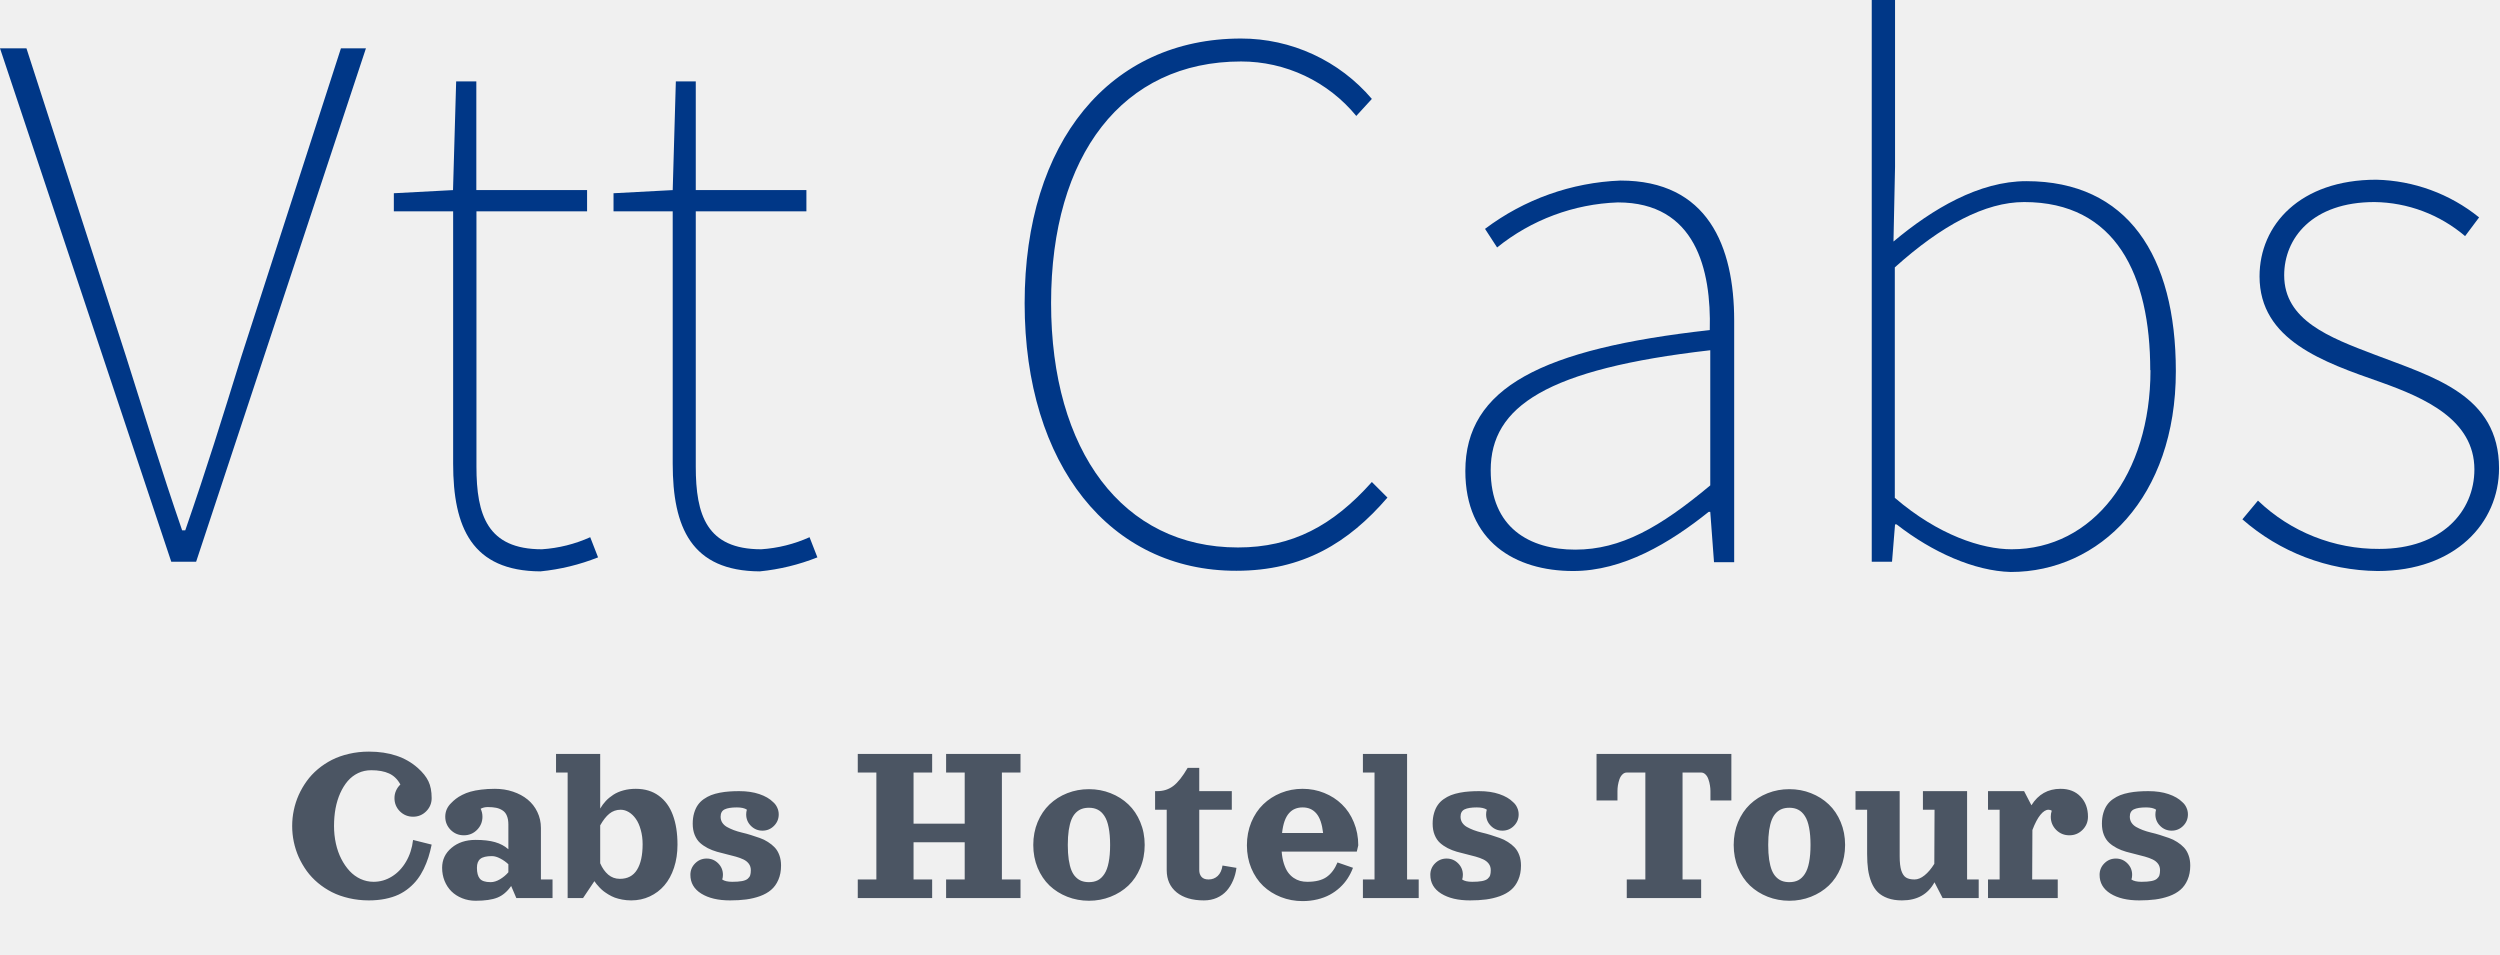
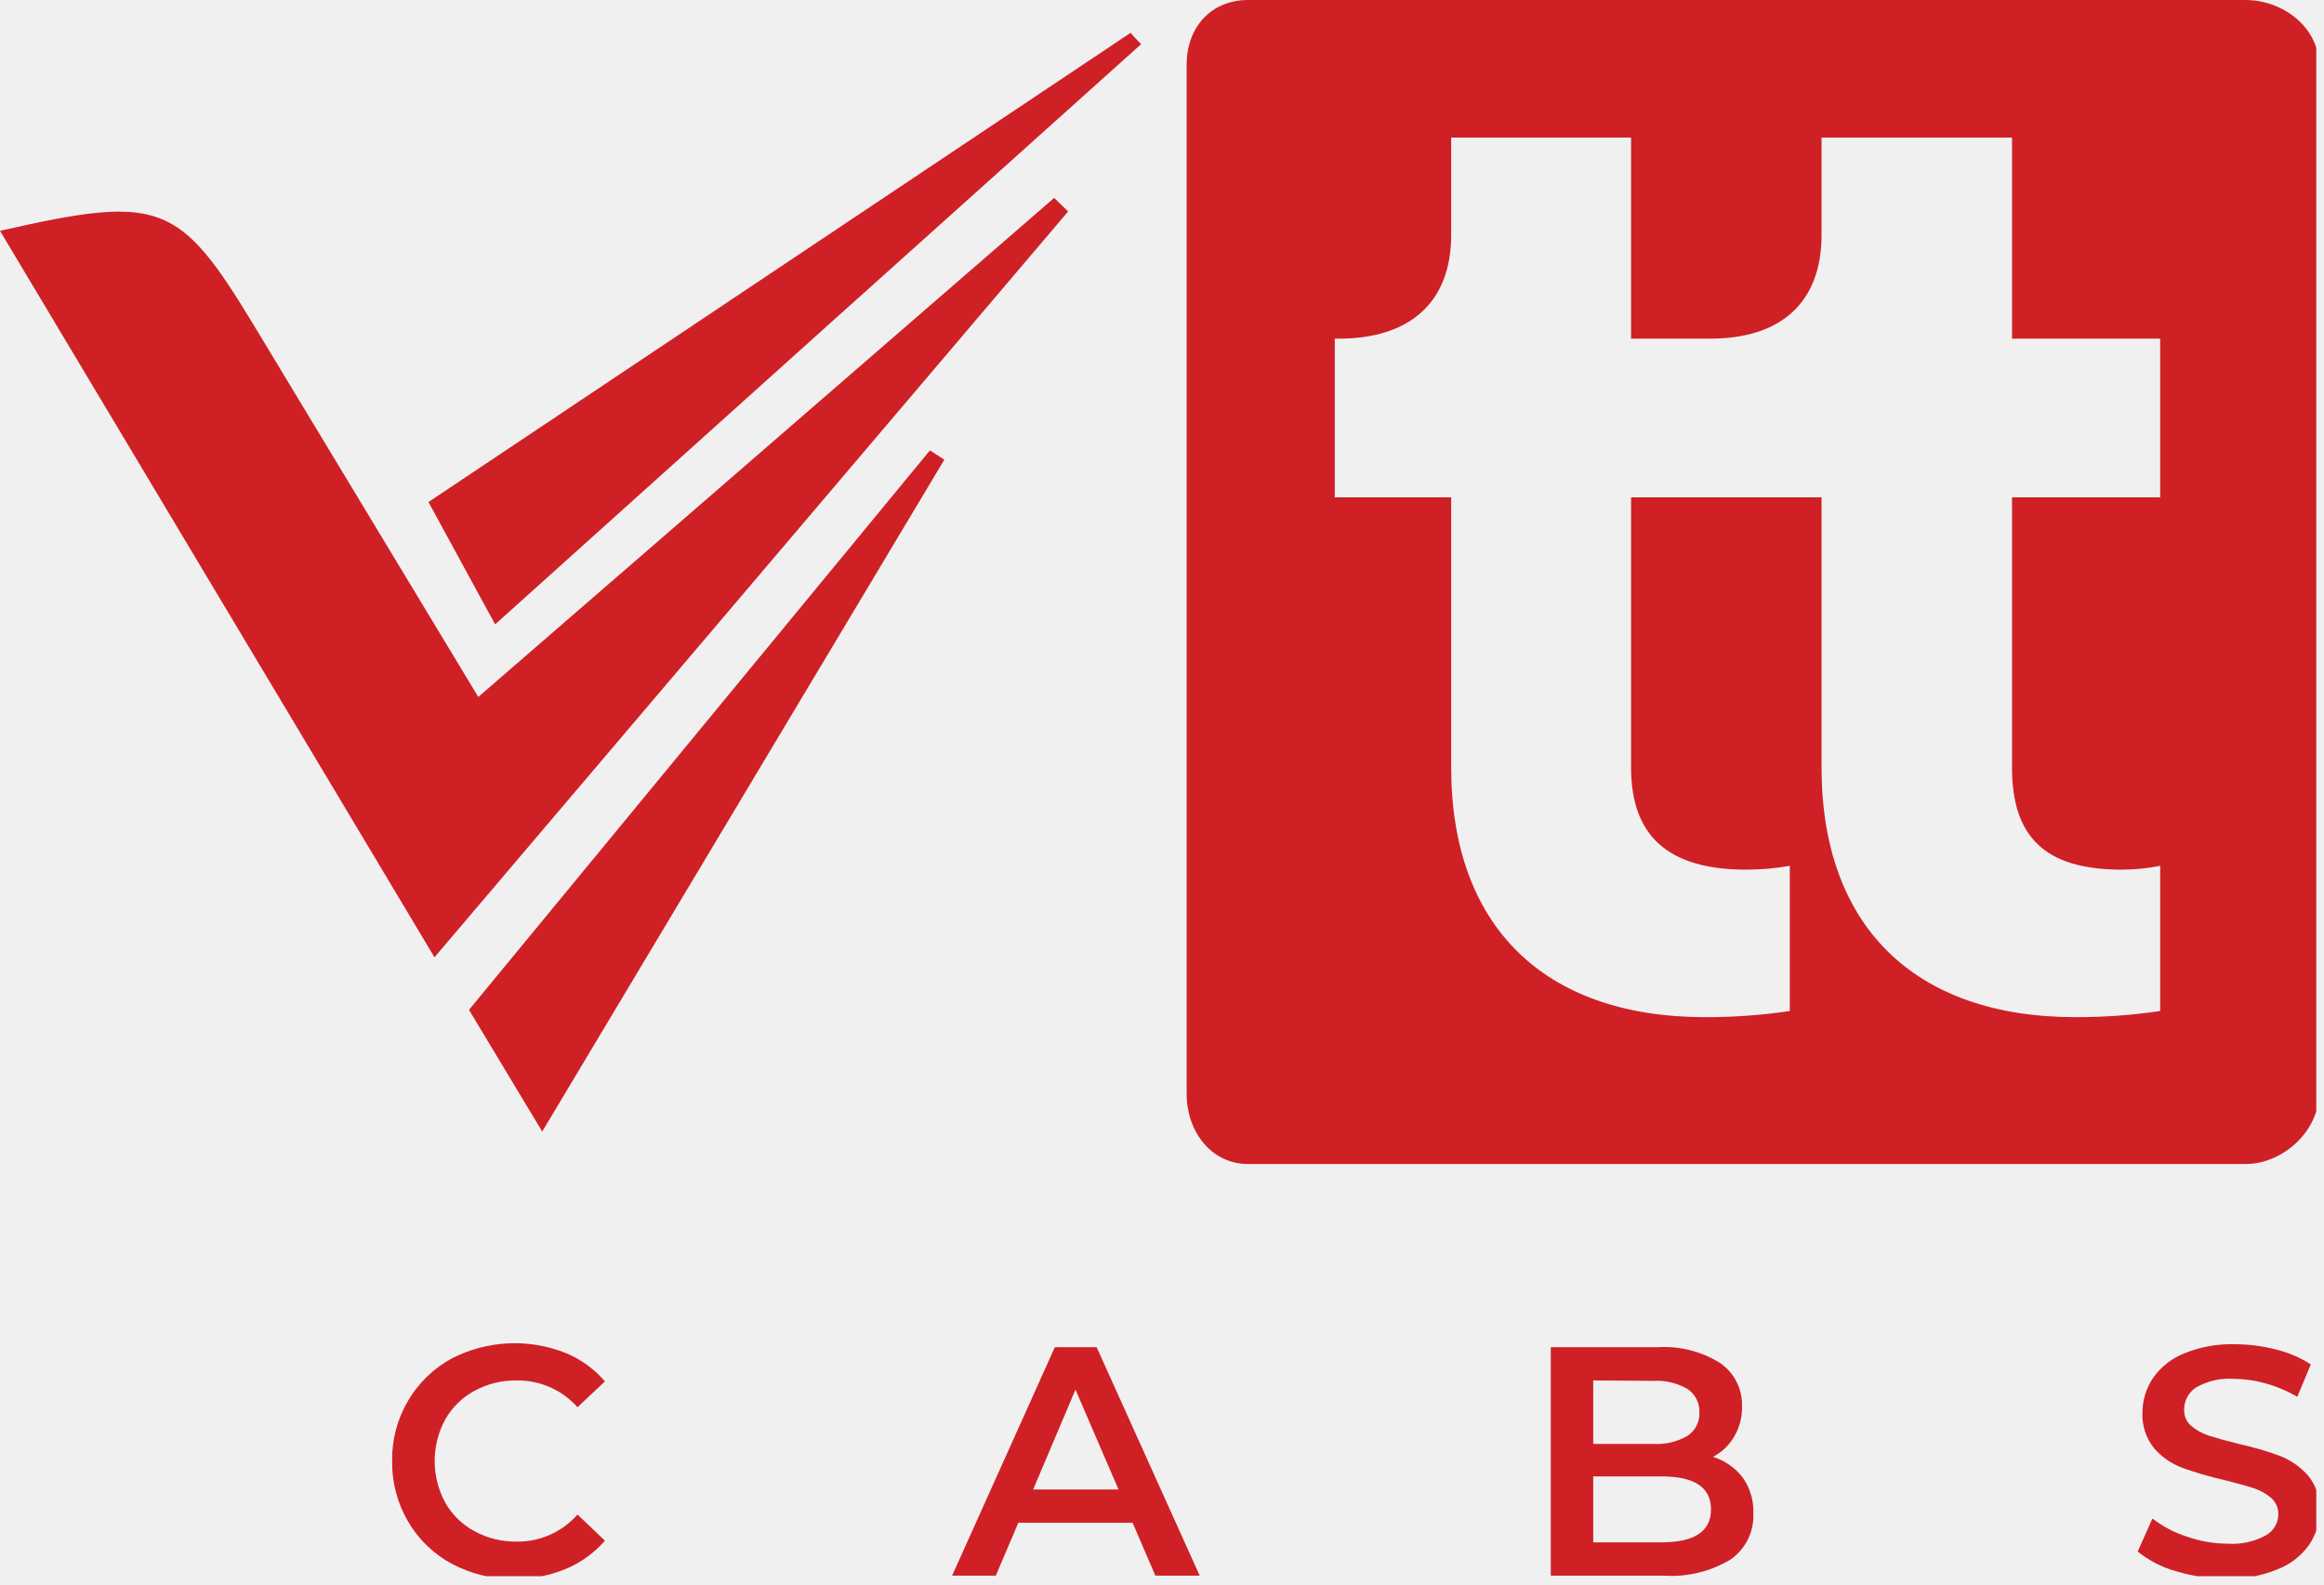
- <svg xmlns="http://www.w3.org/2000/svg" width="207" height="79" viewBox="0 0 207 79" fill="none">
-   <path d="M30.544 62.234C32.228 62.234 33.576 62.683 34.586 63.581C35 63.947 35.295 64.316 35.472 64.688C35.651 65.057 35.741 65.522 35.741 66.084C35.741 66.51 35.59 66.874 35.289 67.176C34.991 67.474 34.628 67.624 34.202 67.624C33.775 67.624 33.411 67.474 33.109 67.176C32.811 66.874 32.662 66.51 32.662 66.084C32.662 65.865 32.705 65.66 32.791 65.468C32.878 65.272 32.998 65.102 33.152 64.958C32.922 64.528 32.609 64.223 32.214 64.043C31.823 63.864 31.33 63.774 30.737 63.774C30.349 63.774 29.988 63.852 29.654 64.01C29.324 64.167 29.037 64.387 28.793 64.669C28.552 64.951 28.345 65.285 28.172 65.67C27.999 66.055 27.869 66.478 27.782 66.94C27.699 67.399 27.657 67.883 27.657 68.394C27.657 68.897 27.709 69.382 27.811 69.847C27.914 70.312 28.063 70.735 28.259 71.117C28.454 71.499 28.684 71.832 28.947 72.118C29.21 72.4 29.511 72.62 29.851 72.777C30.195 72.934 30.554 73.013 30.929 73.013C31.475 73.013 31.982 72.867 32.45 72.575C32.922 72.283 33.311 71.874 33.619 71.348C33.93 70.819 34.124 70.219 34.202 69.548L35.741 69.933C35.664 70.309 35.575 70.658 35.472 70.982C35.369 71.303 35.241 71.624 35.087 71.945C34.933 72.262 34.758 72.549 34.562 72.806C34.367 73.063 34.136 73.302 33.869 73.523C33.603 73.744 33.31 73.93 32.989 74.081C32.668 74.229 32.301 74.344 31.887 74.428C31.473 74.511 31.026 74.553 30.544 74.553C29.97 74.553 29.422 74.492 28.899 74.37C28.379 74.251 27.907 74.085 27.484 73.87C27.064 73.655 26.675 73.398 26.319 73.1C25.963 72.801 25.655 72.472 25.395 72.113C25.136 71.751 24.914 71.367 24.731 70.963C24.552 70.556 24.417 70.137 24.327 69.707C24.237 69.274 24.192 68.836 24.192 68.394C24.192 67.951 24.237 67.514 24.327 67.085C24.417 66.651 24.552 66.233 24.731 65.829C24.914 65.421 25.136 65.038 25.395 64.679C25.655 64.316 25.963 63.986 26.319 63.687C26.675 63.389 27.064 63.132 27.484 62.917C27.907 62.703 28.379 62.536 28.899 62.417C29.422 62.295 29.97 62.234 30.544 62.234ZM44.788 68.562V72.82H45.75V74.36H42.752L42.324 73.359C41.997 73.828 41.617 74.149 41.184 74.322C40.754 74.495 40.152 74.582 39.379 74.582C38.978 74.582 38.605 74.511 38.258 74.37C37.915 74.232 37.621 74.043 37.377 73.802C37.137 73.562 36.947 73.273 36.81 72.936C36.675 72.599 36.608 72.238 36.608 71.853C36.608 71.189 36.867 70.639 37.387 70.203C37.907 69.763 38.571 69.543 39.379 69.543C40.03 69.543 40.569 69.606 40.996 69.731C41.423 69.853 41.788 70.049 42.093 70.318V68.278C42.093 67.989 42.053 67.749 41.973 67.556C41.896 67.361 41.779 67.211 41.622 67.109C41.464 67.003 41.288 66.929 41.092 66.887C40.897 66.846 40.662 66.825 40.39 66.825C40.172 66.825 39.974 66.871 39.798 66.964C39.897 67.173 39.947 67.393 39.947 67.624C39.947 68.05 39.796 68.414 39.495 68.716C39.196 69.014 38.834 69.163 38.407 69.163C37.98 69.163 37.616 69.014 37.315 68.716C37.017 68.414 36.867 68.05 36.867 67.624C36.867 67.405 36.909 67.2 36.992 67.008C37.079 66.815 37.198 66.647 37.349 66.502C37.477 66.368 37.61 66.247 37.748 66.141C37.886 66.032 38.059 65.925 38.268 65.819C38.479 65.71 38.709 65.62 38.956 65.55C39.203 65.479 39.498 65.423 39.841 65.381C40.188 65.336 40.566 65.314 40.977 65.314C41.509 65.314 42.01 65.392 42.478 65.55C42.947 65.707 43.351 65.925 43.691 66.204C44.031 66.483 44.299 66.826 44.494 67.234C44.69 67.641 44.788 68.084 44.788 68.562ZM42.093 72.224V71.56C41.894 71.371 41.67 71.212 41.419 71.083C41.172 70.952 40.943 70.886 40.731 70.886C40.276 70.886 39.955 70.963 39.769 71.117C39.583 71.268 39.49 71.513 39.49 71.853C39.49 72.261 39.57 72.561 39.73 72.753C39.891 72.946 40.189 73.042 40.626 73.042C40.873 73.042 41.129 72.963 41.395 72.806C41.665 72.646 41.898 72.452 42.093 72.224ZM52.641 65.314C53.392 65.314 54.027 65.505 54.547 65.886C55.07 66.265 55.458 66.797 55.711 67.484C55.968 68.167 56.096 68.985 56.096 69.938C56.096 70.634 56 71.273 55.807 71.853C55.615 72.431 55.349 72.917 55.009 73.311C54.672 73.703 54.268 74.007 53.796 74.226C53.328 74.444 52.818 74.553 52.266 74.553C52.009 74.553 51.762 74.53 51.525 74.486C51.287 74.441 51.08 74.386 50.904 74.322C50.727 74.254 50.554 74.169 50.384 74.067C50.217 73.964 50.078 73.87 49.966 73.783C49.856 73.696 49.746 73.594 49.634 73.475C49.525 73.356 49.443 73.263 49.388 73.196C49.337 73.129 49.279 73.05 49.215 72.96L48.277 74.36H47.001V63.966H46.039V62.427H49.696V66.95C49.828 66.722 49.982 66.514 50.158 66.324C50.334 66.135 50.541 65.963 50.779 65.809C51.019 65.652 51.298 65.53 51.616 65.444C51.934 65.357 52.275 65.314 52.641 65.314ZM49.696 71.478C49.866 71.873 50.087 72.187 50.36 72.421C50.633 72.652 50.955 72.768 51.327 72.768C51.963 72.768 52.434 72.519 52.742 72.022C53.053 71.525 53.209 70.819 53.209 69.904C53.209 69.475 53.158 69.078 53.055 68.716C52.956 68.35 52.821 68.047 52.651 67.806C52.484 67.566 52.291 67.38 52.073 67.248C51.855 67.114 51.627 67.046 51.39 67.046C51.037 67.046 50.726 67.155 50.456 67.373C50.19 67.588 49.937 67.911 49.696 68.341V71.478ZM59.801 72.825C59.984 72.95 60.26 73.013 60.629 73.013C60.959 73.013 61.227 72.994 61.433 72.955C61.641 72.917 61.798 72.854 61.904 72.768C62.01 72.678 62.081 72.58 62.116 72.474C62.151 72.365 62.169 72.224 62.169 72.051C62.169 71.845 62.114 71.669 62.005 71.521C61.896 71.374 61.749 71.255 61.563 71.165C61.377 71.075 61.163 70.997 60.923 70.929C60.682 70.859 60.428 70.793 60.162 70.732C59.896 70.668 59.63 70.599 59.364 70.525C59.097 70.448 58.844 70.349 58.603 70.227C58.363 70.102 58.149 69.956 57.963 69.789C57.777 69.619 57.63 69.399 57.52 69.13C57.411 68.86 57.357 68.551 57.357 68.201C57.357 67.88 57.395 67.588 57.472 67.325C57.549 67.062 57.652 66.839 57.78 66.656C57.909 66.47 58.071 66.308 58.266 66.17C58.462 66.032 58.666 65.922 58.877 65.838C59.092 65.755 59.333 65.688 59.599 65.636C59.869 65.585 60.129 65.551 60.379 65.535C60.629 65.516 60.902 65.506 61.197 65.506C61.838 65.506 62.398 65.588 62.876 65.752C63.357 65.915 63.736 66.135 64.012 66.411C64.159 66.536 64.273 66.688 64.353 66.868C64.437 67.044 64.479 67.232 64.479 67.431C64.479 67.803 64.347 68.121 64.084 68.384C63.821 68.647 63.503 68.778 63.131 68.778C62.759 68.778 62.442 68.647 62.178 68.384C61.915 68.121 61.784 67.803 61.784 67.431C61.784 67.296 61.803 67.166 61.842 67.041C61.659 66.916 61.383 66.854 61.014 66.854C60.562 66.854 60.223 66.908 59.999 67.017C59.777 67.126 59.667 67.328 59.667 67.624C59.667 67.81 59.713 67.975 59.806 68.119C59.899 68.26 60.026 68.377 60.186 68.47C60.347 68.56 60.533 68.647 60.745 68.73C60.959 68.811 61.187 68.879 61.428 68.937C61.668 68.992 61.915 69.059 62.169 69.139C62.422 69.219 62.669 69.301 62.91 69.385C63.151 69.468 63.377 69.579 63.588 69.717C63.803 69.852 63.991 70.004 64.151 70.174C64.312 70.344 64.439 70.557 64.532 70.814C64.625 71.067 64.671 71.351 64.671 71.666C64.671 72.115 64.596 72.511 64.445 72.854C64.297 73.194 64.099 73.47 63.848 73.682C63.601 73.894 63.293 74.067 62.924 74.202C62.555 74.333 62.172 74.424 61.774 74.476C61.377 74.527 60.934 74.553 60.446 74.553C59.461 74.553 58.667 74.365 58.064 73.99C57.464 73.615 57.164 73.096 57.164 72.436C57.164 72.063 57.296 71.746 57.559 71.483C57.822 71.22 58.14 71.088 58.512 71.088C58.884 71.088 59.202 71.22 59.465 71.483C59.728 71.746 59.859 72.063 59.859 72.436C59.859 72.57 59.84 72.7 59.801 72.825ZM78.337 62.427H84.497V63.966H82.957V72.82H84.497V74.36H78.337V72.82H79.877V69.741H75.642V72.82H77.182V74.36H71.023V72.82H72.563V63.966H71.023V62.427H77.182V63.966H75.642V68.201H79.877V63.966H78.337V62.427ZM88.37 65.675C88.935 65.453 89.533 65.343 90.165 65.343C90.797 65.343 91.394 65.453 91.955 65.675C92.52 65.896 93.011 66.206 93.428 66.603C93.845 66.998 94.174 67.486 94.414 68.066C94.658 68.647 94.78 69.279 94.78 69.962C94.78 70.645 94.658 71.278 94.414 71.858C94.174 72.439 93.845 72.928 93.428 73.326C93.011 73.72 92.52 74.028 91.955 74.25C91.394 74.471 90.797 74.582 90.165 74.582C89.533 74.582 88.935 74.471 88.37 74.25C87.809 74.028 87.32 73.72 86.903 73.326C86.489 72.928 86.16 72.439 85.916 71.858C85.676 71.278 85.555 70.645 85.555 69.962C85.555 69.279 85.676 68.647 85.916 68.066C86.16 67.486 86.489 66.998 86.903 66.603C87.32 66.206 87.809 65.896 88.37 65.675ZM90.165 66.882C89.941 66.882 89.74 66.915 89.564 66.979C89.387 67.043 89.225 67.149 89.078 67.296C88.93 67.444 88.808 67.635 88.712 67.869C88.619 68.103 88.545 68.395 88.491 68.745C88.439 69.094 88.414 69.5 88.414 69.962C88.414 70.424 88.439 70.83 88.491 71.18C88.545 71.529 88.619 71.821 88.712 72.055C88.808 72.29 88.93 72.481 89.078 72.628C89.225 72.776 89.387 72.882 89.564 72.946C89.74 73.01 89.941 73.042 90.165 73.042C90.448 73.042 90.693 72.989 90.901 72.883C91.11 72.774 91.291 72.601 91.445 72.363C91.602 72.126 91.719 71.807 91.796 71.406C91.877 71.005 91.917 70.524 91.917 69.962C91.917 69.401 91.877 68.92 91.796 68.519C91.719 68.118 91.602 67.798 91.445 67.561C91.291 67.324 91.11 67.152 90.901 67.046C90.693 66.937 90.448 66.882 90.165 66.882ZM98.336 63.581H99.298V65.506H101.993V67.046H99.298V72.051C99.298 72.269 99.359 72.452 99.481 72.599C99.606 72.747 99.802 72.82 100.068 72.82C100.367 72.82 100.62 72.723 100.829 72.527C101.037 72.328 101.169 72.041 101.223 71.666L102.378 71.858C102.33 72.233 102.237 72.582 102.099 72.902C101.964 73.22 101.788 73.504 101.57 73.754C101.351 74.001 101.08 74.197 100.756 74.341C100.436 74.482 100.078 74.553 99.683 74.553C98.724 74.553 97.97 74.33 97.422 73.884C96.876 73.435 96.604 72.824 96.604 72.051V67.046H95.641V65.506H95.834C96.328 65.506 96.764 65.365 97.143 65.083C97.521 64.8 97.919 64.3 98.336 63.581ZM106.122 70.511C106.151 70.883 106.212 71.215 106.305 71.507C106.398 71.799 106.51 72.038 106.641 72.224C106.776 72.41 106.932 72.564 107.108 72.686C107.285 72.805 107.466 72.889 107.652 72.941C107.838 72.989 108.037 73.013 108.249 73.013C108.926 73.013 109.453 72.883 109.832 72.623C110.214 72.36 110.518 71.956 110.746 71.411L112.026 71.853C111.911 72.165 111.763 72.458 111.583 72.734C111.407 73.007 111.194 73.258 110.943 73.489C110.693 73.72 110.414 73.919 110.106 74.086C109.801 74.25 109.457 74.378 109.072 74.471C108.687 74.564 108.281 74.611 107.854 74.611C107.222 74.611 106.624 74.5 106.059 74.278C105.498 74.057 105.009 73.749 104.592 73.355C104.178 72.957 103.849 72.468 103.605 71.887C103.365 71.306 103.244 70.674 103.244 69.991C103.244 69.308 103.365 68.673 103.605 68.085C103.849 67.498 104.178 67.004 104.592 66.603C105.009 66.199 105.498 65.883 106.059 65.655C106.624 65.428 107.222 65.314 107.854 65.314C108.486 65.314 109.083 65.428 109.644 65.655C110.209 65.883 110.698 66.199 111.112 66.603C111.529 67.004 111.858 67.498 112.098 68.085C112.342 68.673 112.464 69.308 112.464 69.991L112.344 70.511H106.122ZM106.155 68.971H109.553C109.469 68.233 109.285 67.696 108.999 67.359C108.714 67.022 108.335 66.854 107.864 66.854C107.63 66.854 107.419 66.892 107.233 66.969C107.047 67.043 106.88 67.163 106.733 67.33C106.585 67.494 106.462 67.713 106.362 67.989C106.266 68.262 106.197 68.589 106.155 68.971ZM112.849 62.427H116.506V72.82H117.469V74.36H112.849V72.82H113.811V63.966H112.849V62.427ZM121.068 72.825C121.251 72.95 121.527 73.013 121.896 73.013C122.226 73.013 122.494 72.994 122.699 72.955C122.908 72.917 123.065 72.854 123.171 72.768C123.277 72.678 123.347 72.58 123.382 72.474C123.418 72.365 123.435 72.224 123.435 72.051C123.435 71.845 123.381 71.669 123.272 71.521C123.163 71.374 123.015 71.255 122.829 71.165C122.643 71.075 122.43 70.997 122.189 70.929C121.948 70.859 121.695 70.793 121.429 70.732C121.163 70.668 120.896 70.599 120.63 70.525C120.364 70.448 120.11 70.349 119.87 70.227C119.629 70.102 119.416 69.956 119.23 69.789C119.044 69.619 118.896 69.399 118.787 69.13C118.678 68.86 118.623 68.551 118.623 68.201C118.623 67.88 118.662 67.588 118.739 67.325C118.816 67.062 118.919 66.839 119.047 66.656C119.175 66.47 119.337 66.308 119.533 66.17C119.729 66.032 119.932 65.922 120.144 65.838C120.359 65.755 120.6 65.688 120.866 65.636C121.135 65.585 121.395 65.551 121.645 65.535C121.896 65.516 122.168 65.506 122.463 65.506C123.105 65.506 123.665 65.588 124.143 65.752C124.624 65.915 125.003 66.135 125.278 66.411C125.426 66.536 125.54 66.688 125.62 66.868C125.703 67.044 125.745 67.232 125.745 67.431C125.745 67.803 125.614 68.121 125.351 68.384C125.088 68.647 124.77 68.778 124.398 68.778C124.026 68.778 123.708 68.647 123.445 68.384C123.182 68.121 123.05 67.803 123.05 67.431C123.05 67.296 123.07 67.166 123.108 67.041C122.925 66.916 122.649 66.854 122.281 66.854C121.828 66.854 121.49 66.908 121.265 67.017C121.044 67.126 120.933 67.328 120.933 67.624C120.933 67.81 120.98 67.975 121.073 68.119C121.166 68.26 121.292 68.377 121.453 68.47C121.613 68.56 121.799 68.647 122.011 68.73C122.226 68.811 122.454 68.879 122.694 68.937C122.935 68.992 123.182 69.059 123.435 69.139C123.689 69.219 123.936 69.301 124.176 69.385C124.417 69.468 124.643 69.579 124.855 69.717C125.07 69.852 125.258 70.004 125.418 70.174C125.578 70.344 125.705 70.557 125.798 70.814C125.891 71.067 125.938 71.351 125.938 71.666C125.938 72.115 125.862 72.511 125.711 72.854C125.564 73.194 125.365 73.47 125.115 73.682C124.868 73.894 124.56 74.067 124.191 74.202C123.822 74.333 123.439 74.424 123.041 74.476C122.643 74.527 122.2 74.553 121.713 74.553C120.728 74.553 119.934 74.365 119.331 73.99C118.731 73.615 118.431 73.096 118.431 72.436C118.431 72.063 118.562 71.746 118.825 71.483C119.089 71.22 119.406 71.088 119.778 71.088C120.15 71.088 120.468 71.22 120.731 71.483C120.994 71.746 121.126 72.063 121.126 72.436C121.126 72.57 121.106 72.7 121.068 72.825ZM132.193 62.427H143.357V66.276H141.625V65.506C141.625 65.349 141.61 65.187 141.582 65.02C141.556 64.853 141.514 64.688 141.456 64.525C141.402 64.361 141.322 64.228 141.216 64.125C141.11 64.019 140.99 63.966 140.855 63.966H139.315V72.82H140.855V74.36H134.696V72.82H136.235V63.966H134.696C134.561 63.966 134.44 64.019 134.335 64.125C134.229 64.228 134.147 64.361 134.089 64.525C134.035 64.688 133.993 64.853 133.964 65.02C133.938 65.187 133.926 65.349 133.926 65.506V66.276H132.193V62.427ZM146.365 65.675C146.929 65.453 147.528 65.343 148.16 65.343C148.791 65.343 149.388 65.453 149.95 65.675C150.514 65.896 151.005 66.206 151.422 66.603C151.839 66.998 152.168 67.486 152.409 68.066C152.652 68.647 152.774 69.279 152.774 69.962C152.774 70.645 152.652 71.278 152.409 71.858C152.168 72.439 151.839 72.928 151.422 73.326C151.005 73.72 150.514 74.028 149.95 74.25C149.388 74.471 148.791 74.582 148.16 74.582C147.528 74.582 146.929 74.471 146.365 74.25C145.803 74.028 145.314 73.72 144.897 73.326C144.483 72.928 144.154 72.439 143.911 71.858C143.67 71.278 143.55 70.645 143.55 69.962C143.55 69.279 143.67 68.647 143.911 68.066C144.154 67.486 144.483 66.998 144.897 66.603C145.314 66.206 145.803 65.896 146.365 65.675ZM148.16 66.882C147.935 66.882 147.734 66.915 147.558 66.979C147.382 67.043 147.22 67.149 147.072 67.296C146.924 67.444 146.803 67.635 146.706 67.869C146.613 68.103 146.539 68.395 146.485 68.745C146.434 69.094 146.408 69.5 146.408 69.962C146.408 70.424 146.434 70.83 146.485 71.18C146.539 71.529 146.613 71.821 146.706 72.055C146.803 72.29 146.924 72.481 147.072 72.628C147.22 72.776 147.382 72.882 147.558 72.946C147.734 73.01 147.935 73.042 148.16 73.042C148.442 73.042 148.687 72.989 148.896 72.883C149.104 72.774 149.286 72.601 149.44 72.363C149.597 72.126 149.714 71.807 149.791 71.406C149.871 71.005 149.911 70.524 149.911 69.962C149.911 69.401 149.871 68.92 149.791 68.519C149.714 68.118 149.597 67.798 149.44 67.561C149.286 67.324 149.104 67.152 148.896 67.046C148.687 66.937 148.442 66.882 148.16 66.882ZM153.636 65.506H157.293V70.896C157.293 71.403 157.338 71.797 157.427 72.079C157.52 72.362 157.652 72.556 157.822 72.662C157.995 72.768 158.229 72.82 158.525 72.82C158.794 72.82 159.07 72.707 159.352 72.479C159.638 72.251 159.907 71.933 160.161 71.526L160.18 67.046H159.218V65.506H162.875V72.82H163.837V74.36H160.849L160.175 73.052C159.633 74.052 158.736 74.553 157.485 74.553C157.036 74.553 156.643 74.492 156.306 74.37C155.969 74.248 155.694 74.081 155.479 73.87C155.264 73.655 155.089 73.383 154.954 73.056C154.823 72.726 154.73 72.373 154.675 71.998C154.624 71.619 154.598 71.188 154.598 70.703V67.046H153.636V65.506ZM164.607 65.506H167.595L168.202 66.676C168.769 65.768 169.573 65.314 170.612 65.314C171.309 65.314 171.86 65.529 172.268 65.959C172.678 66.385 172.884 66.94 172.884 67.624C172.884 68.05 172.733 68.414 172.431 68.716C172.133 69.014 171.77 69.163 171.344 69.163C170.917 69.163 170.553 69.014 170.251 68.716C169.953 68.414 169.804 68.05 169.804 67.624C169.804 67.45 169.831 67.284 169.886 67.123C169.799 67.072 169.708 67.046 169.611 67.046C169.397 67.046 169.174 67.187 168.943 67.47C168.715 67.749 168.495 68.167 168.283 68.725L168.264 72.82H170.381V74.36H164.607V72.82H165.569V67.046H164.607V65.506ZM176.483 72.825C176.666 72.95 176.942 73.013 177.311 73.013C177.641 73.013 177.909 72.994 178.114 72.955C178.323 72.917 178.48 72.854 178.586 72.768C178.692 72.678 178.762 72.58 178.798 72.474C178.833 72.365 178.851 72.224 178.851 72.051C178.851 71.845 178.796 71.669 178.687 71.521C178.578 71.374 178.43 71.255 178.244 71.165C178.058 71.075 177.845 70.997 177.604 70.929C177.364 70.859 177.11 70.793 176.844 70.732C176.578 70.668 176.311 70.599 176.045 70.525C175.779 70.448 175.525 70.349 175.285 70.227C175.044 70.102 174.831 69.956 174.645 69.789C174.459 69.619 174.311 69.399 174.202 69.13C174.093 68.86 174.039 68.551 174.039 68.201C174.039 67.88 174.077 67.588 174.154 67.325C174.231 67.062 174.334 66.839 174.462 66.656C174.59 66.47 174.752 66.308 174.948 66.17C175.144 66.032 175.347 65.922 175.559 65.838C175.774 65.755 176.015 65.688 176.281 65.636C176.55 65.585 176.81 65.551 177.06 65.535C177.311 65.516 177.583 65.506 177.879 65.506C178.52 65.506 179.08 65.588 179.558 65.752C180.039 65.915 180.418 66.135 180.694 66.411C180.841 66.536 180.955 66.688 181.035 66.868C181.119 67.044 181.16 67.232 181.16 67.431C181.16 67.803 181.029 68.121 180.766 68.384C180.503 68.647 180.185 68.778 179.813 68.778C179.441 68.778 179.123 68.647 178.86 68.384C178.597 68.121 178.466 67.803 178.466 67.431C178.466 67.296 178.485 67.166 178.523 67.041C178.34 66.916 178.065 66.854 177.696 66.854C177.243 66.854 176.905 66.908 176.68 67.017C176.459 67.126 176.348 67.328 176.348 67.624C176.348 67.81 176.395 67.975 176.488 68.119C176.581 68.26 176.708 68.377 176.868 68.47C177.028 68.56 177.214 68.647 177.426 68.73C177.641 68.811 177.869 68.879 178.109 68.937C178.35 68.992 178.597 69.059 178.851 69.139C179.104 69.219 179.351 69.301 179.592 69.385C179.832 69.468 180.058 69.579 180.27 69.717C180.485 69.852 180.673 70.004 180.833 70.174C180.993 70.344 181.12 70.557 181.213 70.814C181.306 71.067 181.353 71.351 181.353 71.666C181.353 72.115 181.277 72.511 181.127 72.854C180.979 73.194 180.78 73.47 180.53 73.682C180.283 73.894 179.975 74.067 179.606 74.202C179.237 74.333 178.854 74.424 178.456 74.476C178.058 74.527 177.615 74.553 177.128 74.553C176.143 74.553 175.349 74.365 174.746 73.99C174.146 73.615 173.846 73.096 173.846 72.436C173.846 72.063 173.978 71.746 174.241 71.483C174.504 71.22 174.821 71.088 175.193 71.088C175.566 71.088 175.883 71.22 176.146 71.483C176.409 71.746 176.541 72.063 176.541 72.436C176.541 72.57 176.522 72.7 176.483 72.825Z" fill="#4B5563" />
-   <path d="M0 4H2.19L10.44 29.53C12.12 34.82 13.28 38.68 15.08 43.91H15.34C17.15 38.68 18.34 34.82 19.98 29.53L28.23 4H30.3L16.24 46.51H14.18L0 4Z" fill="#003787" />
-   <path d="M37.52 38.39V17.5H32.61V16L37.51 15.74L37.77 6.74H39.44V15.74H48.61V17.5H39.45V38.64C39.45 42.64 40.35 45.48 44.87 45.48C46.252 45.389 47.607 45.051 48.87 44.48L49.52 46.15C47.992 46.757 46.386 47.147 44.75 47.31C39.07 47.28 37.52 43.67 37.52 38.39Z" fill="#003787" />
-   <path d="M55.7 38.39V17.5H50.8V16L55.7 15.74L55.96 6.74H57.61V15.74H66.77V17.5H57.61V38.64C57.61 42.64 58.51 45.48 63.03 45.48C64.412 45.389 65.767 45.051 67.03 44.48L67.68 46.15C66.151 46.757 64.546 47.147 62.91 47.31C57.24 47.28 55.7 43.67 55.7 38.39Z" fill="#003787" />
-   <path d="M84.84 25.11C84.84 11.7 91.93 3.19 102.76 3.19C104.82 3.189 106.855 3.636 108.725 4.499C110.595 5.362 112.255 6.622 113.59 8.19L112.3 9.6C111.143 8.19 109.686 7.053 108.037 6.273C106.387 5.493 104.585 5.089 102.76 5.09C92.96 5.09 87.03 12.83 87.03 25.09C87.03 37.35 92.96 45.33 102.5 45.33C107.01 45.33 110.37 43.52 113.59 39.91L114.88 41.2C111.66 44.94 107.88 47.26 102.37 47.26C91.93 47.28 84.84 38.52 84.84 25.11Z" fill="#003787" />
-   <path d="M121.33 39C121.33 32.1 127.64 28.88 141.57 27.33C141.7 22.33 140.41 16.76 133.96 16.76C130.311 16.889 126.802 18.197 123.96 20.49L122.96 18.95C126.204 16.503 130.12 15.107 134.18 14.95C141.4 14.95 143.59 20.37 143.59 26.55V46.55H141.92L141.61 42.38H141.48C138.26 44.96 134.39 47.28 130.26 47.28C125.45 47.28 121.33 44.83 121.33 39ZM141.61 40.19V29C128.07 30.55 123.43 33.65 123.43 38.93C123.43 43.7 126.65 45.51 130.43 45.51C134.21 45.51 137.44 43.67 141.61 40.19Z" fill="#003787" />
-   <path d="M157.04 43.42H156.91L156.66 46.51H154.98V0H156.91V13.8L156.78 20C160.01 17.29 163.88 15 167.78 15C176.17 15 180.16 21.19 180.16 30.73C180.16 41.17 173.84 47.36 166.49 47.36C163.49 47.28 160.01 45.74 157.04 43.42ZM178.04 30.65C178.04 22.79 175.2 16.73 167.6 16.73C164.37 16.73 160.76 18.66 156.89 22.14V41.22C160.5 44.32 164.11 45.48 166.56 45.48C173.29 45.48 178.06 39.29 178.06 30.65H178.04Z" fill="#003787" />
-   <path d="M185.67 43L186.96 41.45C189.662 44.04 193.267 45.475 197.01 45.45C202.17 45.45 204.88 42.35 204.88 38.87C204.88 34.75 200.75 32.94 197.14 31.65C192.37 29.98 187.09 28.17 187.09 22.88C187.09 18.63 190.44 14.88 196.76 14.88C199.863 14.952 202.855 16.049 205.27 18L204.11 19.55C202.015 17.764 199.362 16.766 196.61 16.73C191.45 16.73 189.13 19.73 189.13 22.79C189.13 26.52 192.87 27.94 196.61 29.36C201.51 31.23 206.92 32.71 206.92 38.77C206.92 43.29 203.31 47.28 196.86 47.28C192.738 47.237 188.768 45.718 185.67 43Z" fill="#003787" />
+ <svg xmlns="http://www.w3.org/2000/svg" width="220" height="150" viewBox="0 0 220 150" fill="none">
+   <g clip-path="url(#clip0_176_6469)">
+     <path d="M212.575 0H118.152C114.626 0 112.332 2.594 112.332 6.131V103.548C112.332 107.074 114.626 110.189 118.152 110.189H212.575C216.101 110.189 219.517 107.074 219.517 103.548V6.131C219.517 2.594 216.101 0 212.575 0ZM204.491 47.081H190.467V72.655C190.467 79.176 193.522 82.322 200.854 82.322C202.076 82.323 203.294 82.202 204.491 81.961V95.705C201.838 96.099 199.159 96.293 196.477 96.286C181.11 96.286 172.436 87.551 172.436 72.655V47.081H154.404V72.655C154.404 79.176 157.961 82.322 165.293 82.322C166.68 82.323 168.065 82.202 169.43 81.961V95.705C166.777 96.099 164.099 96.293 161.417 96.286C146.04 96.286 137.375 87.551 137.375 72.655V47.081H126.356V32.055H126.777C133.298 32.055 137.375 28.759 137.375 22.248V13.022H154.404V32.055H161.927C168.449 32.055 172.436 28.759 172.436 22.248V13.022H190.467V32.055H204.491V47.081Z" fill="#CF2026" />
+     <path fill-rule="evenodd" clip-rule="evenodd" d="M41.131 90.619C27.047 67.099 13.583 44.55 0 21.851C15.186 18.395 16.949 19.096 24.041 30.806C30.923 42.216 37.815 53.615 45.278 65.977L99.792 18.735L101.114 20.018L41.131 90.619Z" fill="#CF2026" />
+     <path fill-rule="evenodd" clip-rule="evenodd" d="M40.56 47.524L107.025 3.107C107.346 3.468 107.656 3.829 108.027 4.179C87.852 22.27 67.717 40.342 46.871 59.104C44.587 54.907 42.624 51.3 40.56 47.524Z" fill="#CF2026" />
+     <path fill-rule="evenodd" clip-rule="evenodd" d="M44.397 95.595L88.032 42.634L89.394 43.515L51.328 107.115L44.397 95.595Z" fill="#CF2026" />
+     <path d="M42.76 148.026C41.037 147.099 39.605 145.712 38.623 144.019C37.61 142.285 37.091 140.307 37.12 138.299C37.089 136.293 37.612 134.317 38.633 132.589C39.627 130.899 41.064 129.513 42.79 128.582C44.445 127.735 46.263 127.252 48.12 127.165C49.978 127.079 51.832 127.391 53.559 128.082C54.988 128.673 56.258 129.593 57.265 130.766L54.671 133.21C53.947 132.397 53.055 131.749 52.058 131.312C51.06 130.874 49.98 130.657 48.891 130.676C47.491 130.658 46.111 131.003 44.884 131.678C43.734 132.305 42.783 133.242 42.139 134.382C41.489 135.587 41.148 136.935 41.148 138.304C41.148 139.673 41.489 141.021 42.139 142.226C42.783 143.366 43.734 144.303 44.884 144.931C46.111 145.605 47.491 145.95 48.891 145.932C49.983 145.95 51.065 145.73 52.063 145.287C53.061 144.844 53.951 144.189 54.671 143.368L57.265 145.842C56.249 147.015 54.973 147.935 53.539 148.527C51.998 149.161 50.346 149.478 48.68 149.458C46.617 149.491 44.58 148.998 42.76 148.026Z" fill="#CF2026" />
+     <path d="M107.218 144.147H96.4L94.266 149.156H90.129L99.856 127.528H103.812L113.569 149.156H109.372L107.218 144.147ZM105.886 141.001L101.809 131.545L97.802 141.001H105.886Z" fill="#CF2026" />
+     <path d="M164.976 139.871C165.679 140.867 166.032 142.069 165.978 143.287C166.015 144.133 165.837 144.975 165.46 145.733C165.083 146.492 164.52 147.143 163.824 147.625C161.929 148.765 159.731 149.3 157.523 149.157H146.805V127.53H156.942C159.018 127.401 161.082 127.926 162.842 129.033C163.505 129.49 164.041 130.107 164.402 130.827C164.762 131.546 164.936 132.345 164.906 133.15C164.929 134.149 164.672 135.134 164.165 135.995C163.69 136.808 162.996 137.471 162.161 137.908C163.279 138.258 164.262 138.943 164.976 139.871ZM150.822 130.675V136.686H156.511C157.638 136.755 158.76 136.49 159.737 135.924C160.102 135.688 160.399 135.36 160.597 134.974C160.796 134.587 160.89 134.155 160.869 133.721C160.892 133.281 160.799 132.842 160.601 132.449C160.402 132.055 160.104 131.72 159.737 131.477C158.758 130.915 157.638 130.651 156.511 130.716L150.822 130.675ZM161.971 142.886C161.971 140.803 160.418 139.761 157.313 139.761H150.822V146.002H157.273C160.405 146.002 161.971 144.963 161.971 142.886Z" fill="#CF2026" />
+     <path d="M206.05 148.755C204.705 148.387 203.45 147.746 202.363 146.872L203.756 143.746C204.734 144.5 205.836 145.08 207.011 145.459C208.257 145.897 209.567 146.124 210.888 146.13C212.136 146.214 213.383 145.944 214.484 145.349C214.842 145.151 215.141 144.86 215.351 144.508C215.56 144.156 215.673 143.755 215.676 143.346C215.683 143.058 215.627 142.772 215.513 142.507C215.399 142.243 215.229 142.006 215.015 141.813C214.522 141.39 213.95 141.07 213.332 140.871C212.651 140.651 211.719 140.391 210.547 140.1C209.187 139.798 207.849 139.406 206.54 138.928C205.527 138.545 204.624 137.915 203.916 137.095C203.146 136.139 202.754 134.935 202.814 133.709C202.816 132.545 203.165 131.408 203.816 130.443C204.547 129.4 205.567 128.592 206.751 128.119C208.276 127.498 209.913 127.201 211.559 127.248C212.874 127.25 214.183 127.418 215.456 127.749C216.626 128.03 217.741 128.507 218.752 129.161L217.469 132.226C216.528 131.672 215.517 131.245 214.464 130.954C213.486 130.678 212.475 130.533 211.459 130.524C210.224 130.439 208.991 130.717 207.913 131.325C207.555 131.553 207.261 131.868 207.059 132.242C206.857 132.615 206.755 133.034 206.761 133.459C206.752 133.744 206.807 134.028 206.921 134.289C207.035 134.551 207.206 134.784 207.422 134.971C207.916 135.389 208.488 135.706 209.105 135.903C209.786 136.123 210.718 136.384 211.89 136.674C213.234 136.966 214.556 137.351 215.847 137.826C216.857 138.226 217.759 138.857 218.481 139.669C219.252 140.605 219.645 141.795 219.583 143.005C219.588 144.164 219.238 145.296 218.581 146.251C217.83 147.301 216.784 148.106 215.576 148.565C214.048 149.186 212.407 149.483 210.758 149.436C209.164 149.436 207.578 149.206 206.05 148.755Z" fill="#CF2026" />
+   </g>
+   <defs>
+     <clipPath id="clip0_176_6469">
+       <rect width="219.27" height="149.21" fill="white" />
+     </clipPath>
+   </defs>
</svg>
